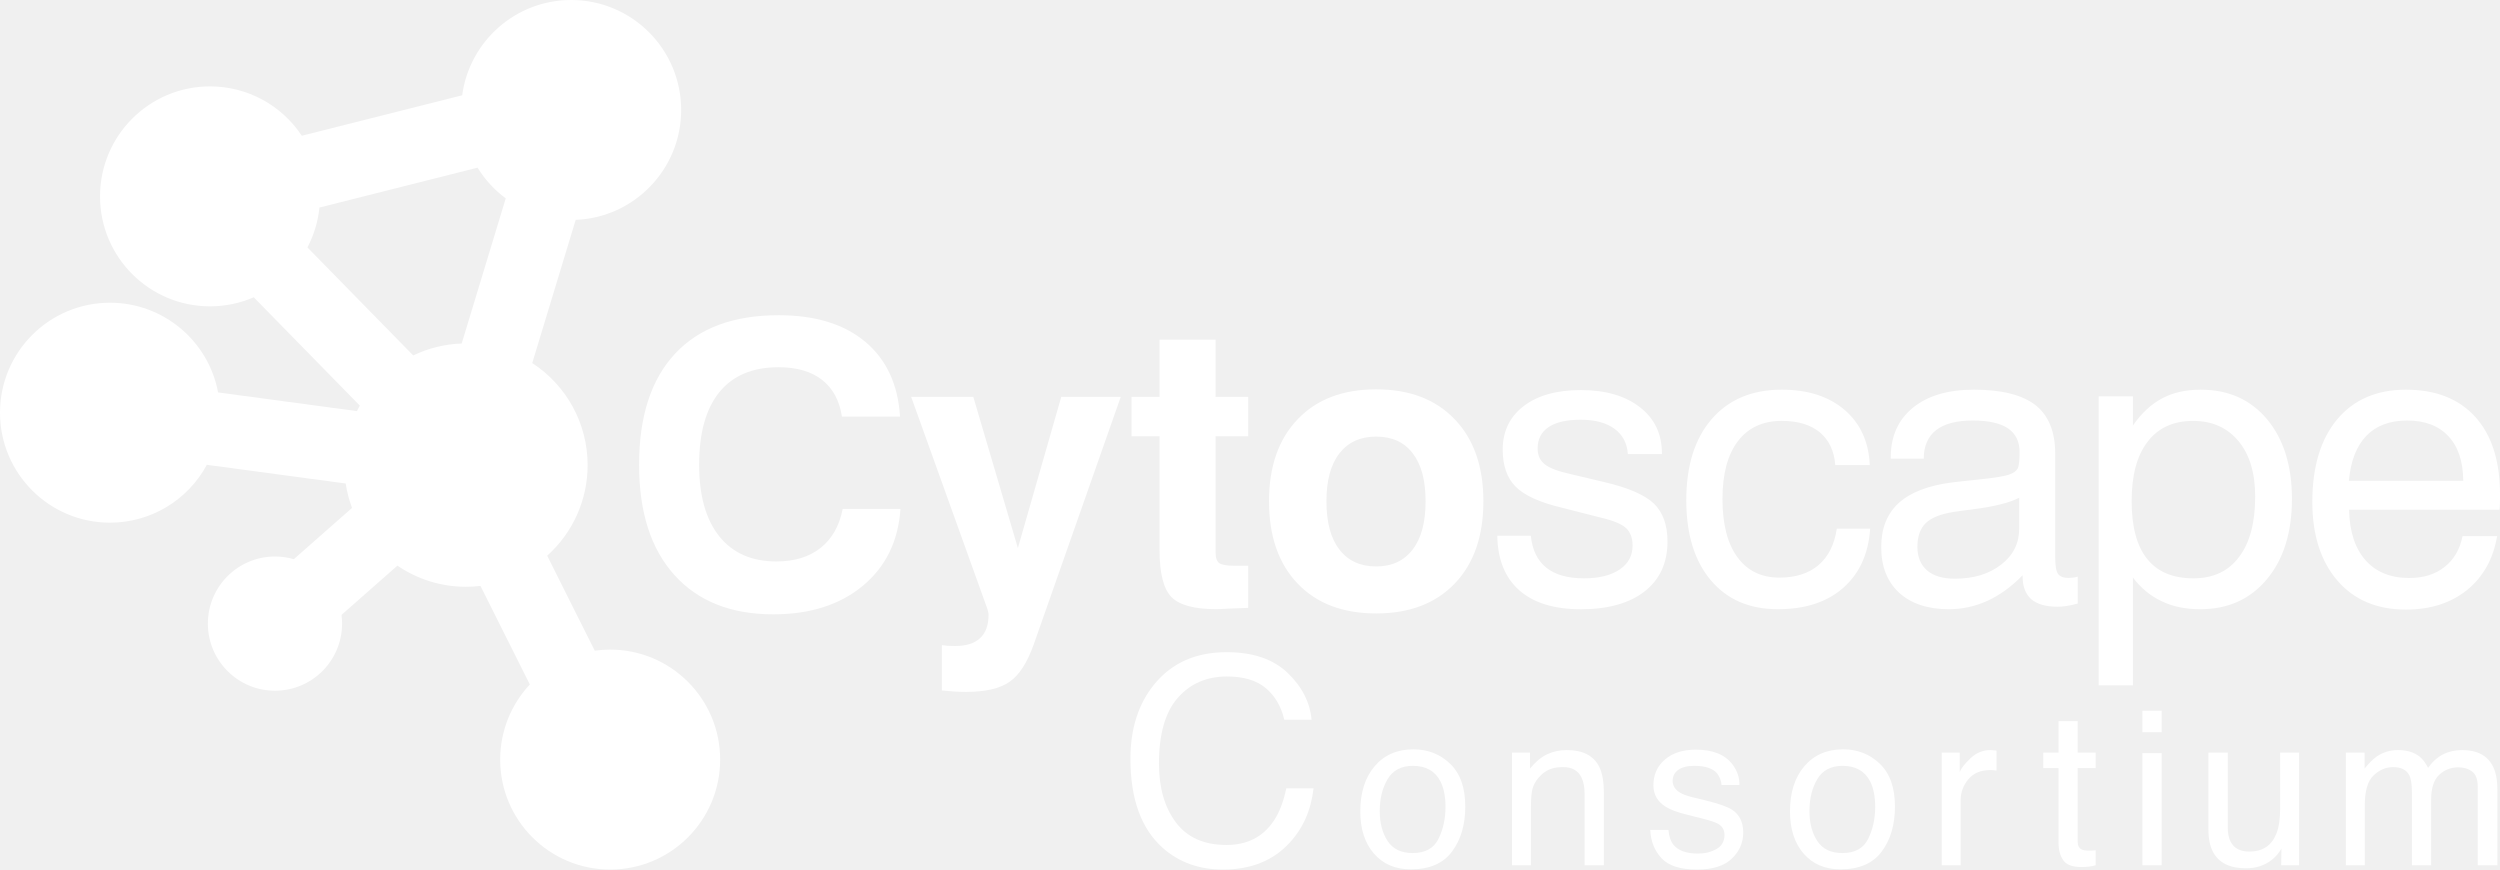
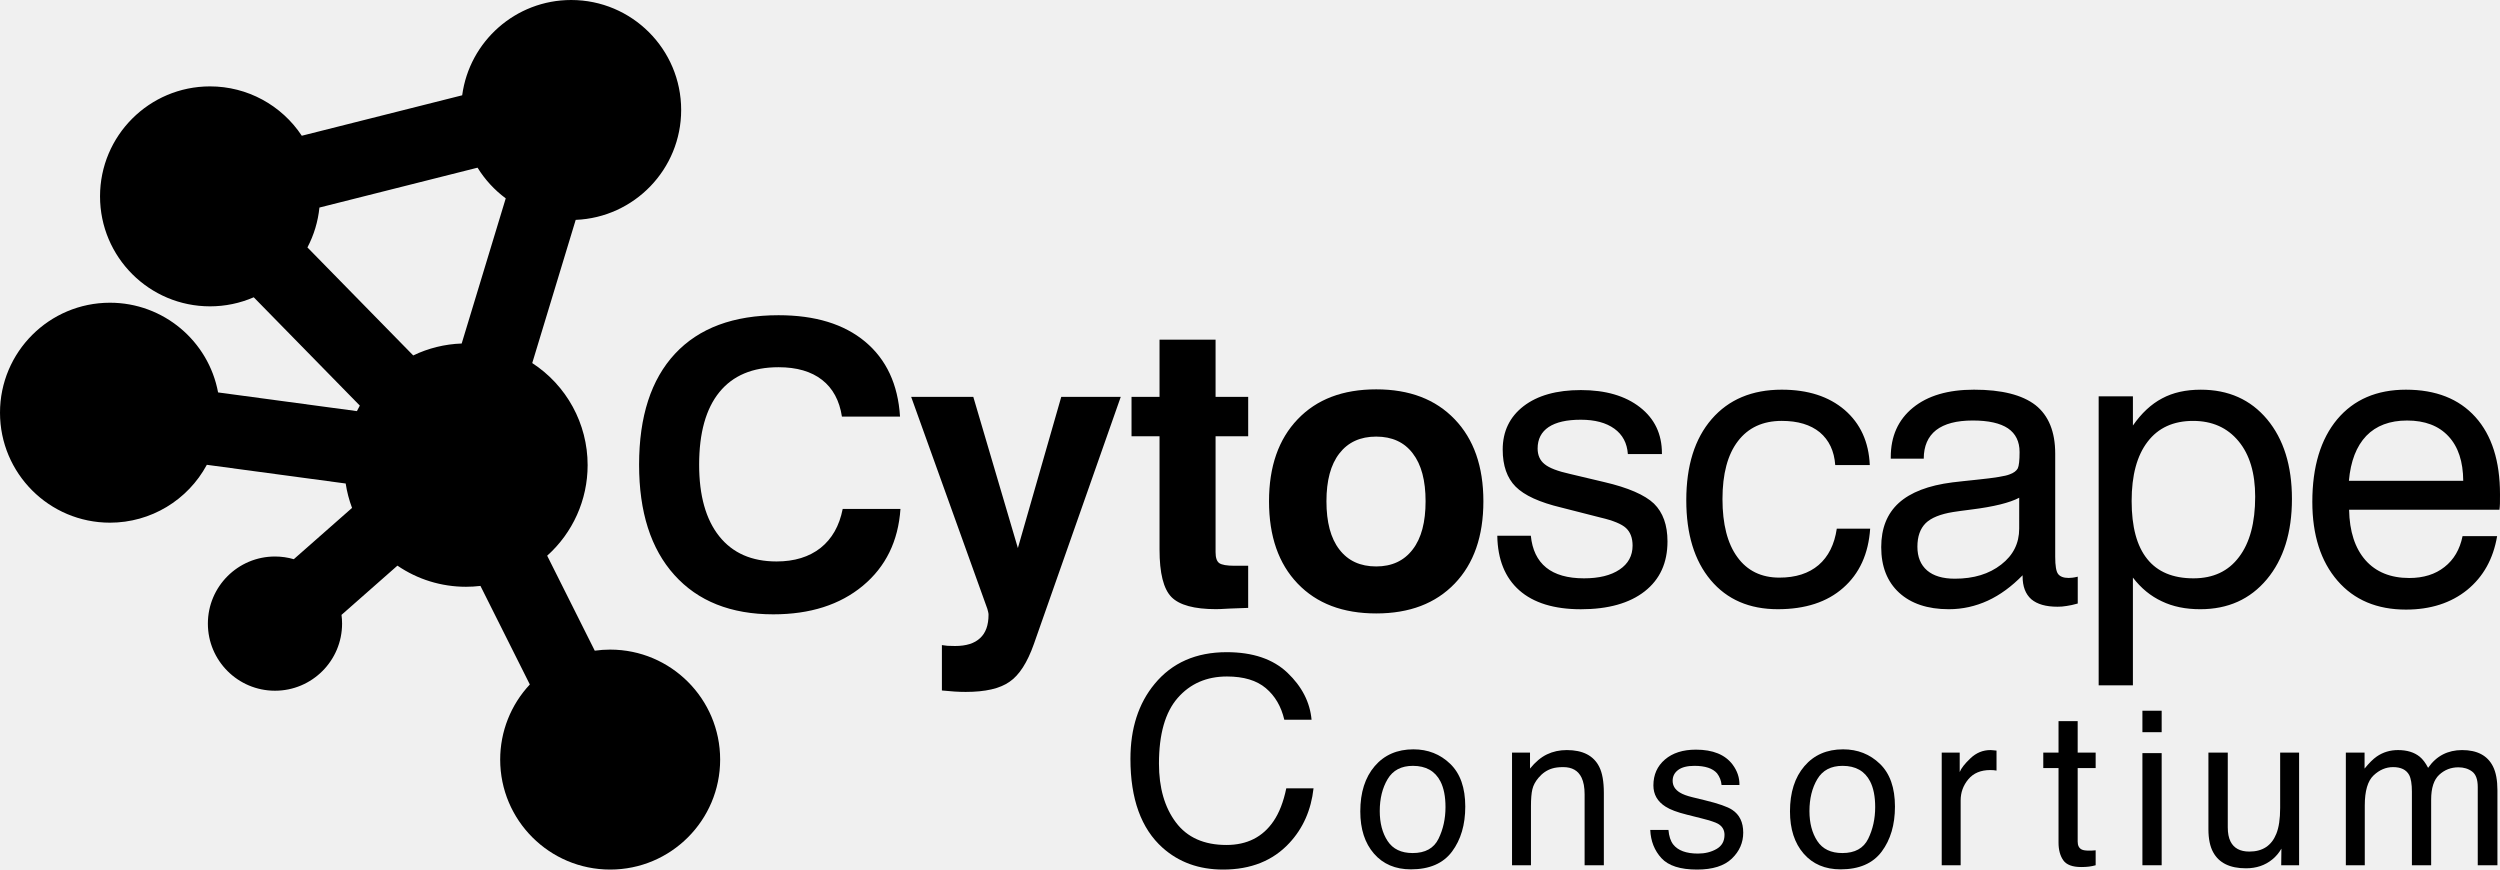
<svg xmlns="http://www.w3.org/2000/svg" version="1.1" x="0" y="0" width="460" height="160" viewBox="0, 0, 460, 160">
  <g id="Layer_1">
-     <path d="M165.685,93.649 C165.28,99.572 162.975,104.282 158.761,107.786 C154.543,111.288 149.054,113.037 142.288,113.037 C134.48,113.037 128.41,110.61 124.09,105.8 C119.745,100.976 117.592,94.211 117.592,85.504 C117.592,76.616 119.804,69.817 124.205,65.086 C128.618,60.354 134.965,58 143.25,58 C149.98,58 155.286,59.618 159.188,62.869 C163.08,66.121 165.237,70.713 165.605,76.654 L154.914,76.654 C154.462,73.689 153.233,71.438 151.266,69.9 C149.285,68.35 146.61,67.569 143.248,67.569 C138.477,67.569 134.852,69.097 132.368,72.152 C129.892,75.195 128.642,79.652 128.642,85.506 C128.642,91.18 129.869,95.568 132.336,98.67 C134.815,101.775 138.324,103.308 142.888,103.308 C146.18,103.308 148.879,102.472 150.974,100.829 C153.082,99.151 154.439,96.77 155.055,93.649 L165.685,93.649 L165.685,93.649 z M173.309,127.048 L173.309,118.698 C173.633,118.745 173.994,118.802 174.337,118.828 C174.699,118.848 175.161,118.864 175.73,118.864 C177.79,118.864 179.318,118.381 180.35,117.401 C181.383,116.448 181.891,115.012 181.891,113.106 C181.891,112.968 181.869,112.785 181.817,112.579 C181.763,112.348 181.717,112.188 181.671,112.025 L167.656,73.027 L179.088,73.027 L187.29,100.842 L195.271,73.027 L206.217,73.027 L190.232,118.505 C189.037,121.892 187.545,124.237 185.747,125.453 C183.964,126.707 181.276,127.313 177.697,127.313 C177.048,127.313 176.364,127.293 175.624,127.245 C174.896,127.195 174.107,127.127 173.309,127.048 L173.309,127.048 z M229.665,111.851 C228.714,111.874 227.579,111.92 226.246,111.977 C224.925,112.061 224.092,112.084 223.733,112.084 C219.737,112.084 217.014,111.334 215.555,109.867 C214.083,108.371 213.354,105.466 213.354,101.115 L213.354,80.269 L208.201,80.269 L208.201,73.022 L213.354,73.022 L213.354,62.501 L223.666,62.501 L223.666,73.022 L229.667,73.022 L229.667,80.269 L223.666,80.269 L223.666,101.605 C223.666,102.642 223.898,103.295 224.349,103.619 C224.801,103.928 225.727,104.1 227.126,104.1 L229.664,104.1 L229.664,111.851 L229.665,111.851 L229.665,111.851 z M244.066,92.235 C244.066,96.071 244.84,99.033 246.44,101.103 C248.039,103.194 250.298,104.225 253.217,104.225 C256.097,104.225 258.338,103.192 259.934,101.103 C261.534,99.036 262.307,96.071 262.307,92.235 C262.307,88.444 261.547,85.503 259.957,83.436 C258.396,81.37 256.147,80.335 253.217,80.335 C250.298,80.335 248.039,81.369 246.44,83.436 C244.837,85.503 244.066,88.444 244.066,92.235 L244.066,92.235 z M233.499,92.235 C233.499,85.838 235.259,80.806 238.771,77.143 C242.282,73.467 247.076,71.641 253.227,71.641 C259.345,71.641 264.137,73.467 267.66,77.143 C271.182,80.806 272.943,85.838 272.943,92.235 C272.943,98.679 271.181,103.72 267.66,107.383 C264.138,111.044 259.345,112.873 253.227,112.873 C247.074,112.873 242.282,111.044 238.771,107.383 C235.259,103.72 233.499,98.68 233.499,92.235 z" fill="#FFFFFF" />
-     <path d="M275.502,98.58 L281.674,98.58 C281.929,101.138 282.854,103.106 284.502,104.437 C286.12,105.743 288.437,106.413 291.448,106.413 C294.207,106.413 296.396,105.883 298.01,104.792 C299.594,103.726 300.395,102.256 300.395,100.394 C300.395,98.981 299.988,97.912 299.19,97.165 C298.404,96.432 296.837,95.776 294.521,95.237 L287.328,93.4 C283.272,92.437 280.472,91.149 278.872,89.538 C277.298,87.957 276.497,85.683 276.497,82.716 C276.497,79.376 277.785,76.711 280.331,74.737 C282.902,72.76 286.413,71.773 290.882,71.773 C295.435,71.773 299.05,72.831 301.749,74.933 C304.446,77.032 305.794,79.859 305.794,83.41 L305.794,83.545 L299.526,83.545 C299.388,81.536 298.555,79.974 297.047,78.882 C295.518,77.782 293.479,77.23 290.871,77.23 C288.264,77.23 286.309,77.677 284.953,78.575 C283.605,79.481 282.923,80.791 282.923,82.527 C282.923,83.756 283.352,84.72 284.198,85.395 C285.043,86.107 286.617,86.704 288.946,87.222 L295.154,88.695 C299.589,89.728 302.647,91.062 304.331,92.666 C305.986,94.298 306.818,96.607 306.818,99.617 C306.818,103.569 305.419,106.611 302.627,108.805 C299.824,110.998 295.907,112.103 290.882,112.103 C285.959,112.103 282.168,110.931 279.554,108.621 C276.924,106.296 275.569,102.942 275.502,98.58 L275.502,98.58 z M337.684,85.577 C337.499,82.97 336.536,80.97 334.846,79.546 C333.13,78.145 330.814,77.444 327.837,77.444 C324.35,77.444 321.66,78.698 319.773,81.178 C317.886,83.643 316.936,87.195 316.936,91.824 C316.936,96.439 317.851,100.012 319.671,102.501 C321.488,105.02 324.086,106.282 327.407,106.282 C330.422,106.282 332.818,105.501 334.613,103.976 C336.42,102.423 337.544,100.184 337.97,97.269 L344.111,97.269 C343.801,101.918 342.131,105.547 339.144,108.168 C336.179,110.787 332.17,112.095 327.118,112.095 C321.885,112.095 317.772,110.314 314.77,106.744 C311.77,103.17 310.276,98.267 310.276,92.052 C310.276,85.69 311.828,80.718 314.955,77.11 C318.08,73.506 322.38,71.7 327.836,71.7 C332.668,71.7 336.501,72.94 339.421,75.434 C342.304,77.925 343.858,81.301 344.041,85.575 L337.682,85.575 L337.684,85.577 L337.684,85.577 z M372.16,105.849 C370.143,107.914 367.999,109.489 365.753,110.522 C363.493,111.555 361.119,112.096 358.583,112.096 C354.683,112.096 351.622,111.061 349.431,109.051 C347.231,107.017 346.144,104.228 346.144,100.668 C346.144,97.226 347.208,94.524 349.374,92.547 C351.541,90.584 354.819,89.322 359.23,88.759 C360.342,88.617 361.872,88.469 363.772,88.263 C367.038,87.93 369.054,87.596 369.772,87.285 C370.526,87.022 371.013,86.643 371.27,86.183 C371.487,85.725 371.602,84.729 371.602,83.173 C371.602,81.245 370.894,79.797 369.474,78.82 C368.035,77.856 365.882,77.374 362.985,77.374 C360.02,77.374 357.774,77.959 356.241,79.143 C354.738,80.328 353.97,82.085 353.97,84.391 L347.901,84.391 L347.901,84.102 C347.901,80.281 349.256,77.247 351.979,75.019 C354.7,72.802 358.429,71.7 363.216,71.7 C368.324,71.7 372.087,72.654 374.535,74.546 C376.94,76.455 378.159,79.43 378.159,83.472 L378.159,102.468 C378.159,104.1 378.332,105.143 378.69,105.613 C379.051,106.085 379.685,106.342 380.625,106.342 C380.823,106.342 381.043,106.329 381.322,106.295 C381.614,106.261 381.922,106.205 382.305,106.109 L382.305,111.048 C381.54,111.268 380.835,111.417 380.269,111.496 C379.664,111.604 379.108,111.637 378.586,111.637 C376.434,111.637 374.848,111.178 373.756,110.257 C372.691,109.305 372.159,107.914 372.159,106.055 L372.16,105.849 L372.16,105.849 L372.16,105.849 z M371.534,91.584 C369.807,92.501 366.877,93.238 362.708,93.755 C361.21,93.938 360.123,94.101 359.37,94.213 C357.041,94.59 355.348,95.268 354.331,96.256 C353.313,97.27 352.802,98.705 352.802,100.596 C352.802,102.481 353.394,103.928 354.588,104.965 C355.764,105.974 357.481,106.48 359.694,106.48 C363.169,106.48 365.995,105.617 368.218,103.882 C370.431,102.173 371.531,99.968 371.531,97.269 L371.534,91.584 L371.534,91.584 z M392.222,92.18 C392.222,96.924 393.17,100.474 395.087,102.851 C396.973,105.217 399.811,106.413 403.602,106.413 C407.238,106.413 410.029,105.102 411.985,102.481 C413.968,99.873 414.952,96.166 414.952,91.389 C414.952,87.059 413.942,83.648 411.894,81.181 C409.842,78.7 407.061,77.446 403.529,77.446 C399.901,77.446 397.111,78.723 395.165,81.272 C393.193,83.832 392.222,87.472 392.222,92.18 L392.222,92.18 z M386.154,126.097 L386.154,72.931 L392.456,72.931 L392.456,78.296 C394.027,76.033 395.826,74.355 397.832,73.3 C399.822,72.232 402.173,71.703 404.943,71.703 C410.04,71.703 414.105,73.516 417.154,77.159 C420.18,80.799 421.717,85.678 421.717,91.8 C421.717,97.991 420.163,102.918 417.107,106.583 C414.024,110.271 409.949,112.096 404.846,112.096 C402.147,112.096 399.797,111.616 397.772,110.637 C395.72,109.682 393.947,108.226 392.455,106.275 L392.455,126.097 L386.154,126.097 L386.154,126.097 z M432.198,88.471 L453.236,88.471 C453.212,84.923 452.31,82.189 450.514,80.272 C448.728,78.341 446.182,77.376 442.902,77.376 C439.729,77.376 437.212,78.318 435.394,80.2 C433.579,82.108 432.516,84.854 432.198,88.471 L432.198,88.471 z M453.11,98.65 L459.47,98.65 C458.762,102.827 456.93,106.123 453.958,108.548 C450.977,110.951 447.226,112.165 442.693,112.165 C437.378,112.165 433.159,110.396 430.101,106.848 C427.023,103.299 425.468,98.449 425.468,92.343 C425.468,85.851 427.01,80.798 430.042,77.158 C433.102,73.516 437.327,71.702 442.693,71.702 C448.197,71.702 452.446,73.378 455.473,76.733 C458.493,80.086 460,84.829 460,90.962 C460,91.72 460,92.317 459.989,92.672 C459.977,93.051 459.945,93.429 459.899,93.789 L432.234,93.789 C432.304,97.785 433.326,100.889 435.249,103.079 C437.169,105.248 439.857,106.353 443.301,106.353 C445.93,106.353 448.097,105.672 449.786,104.329 C451.498,102.998 452.613,101.104 453.11,98.65 z" fill="#FFFFFF" />
-     <path d="M58.775,38.19 C58.514,40.759 57.767,43.243 56.567,45.526 L76.032,65.401 C78.816,64.06 81.846,63.314 84.95,63.206 L93.056,36.498 C90.985,34.963 89.223,33.045 87.869,30.852 L58.775,38.19 z M55.53,24.977 L85.042,17.534 C86.367,7.612 94.871,0 105.098,0 C116.273,0 125.335,9.064 125.335,20.236 C125.335,31.132 116.717,40.02 105.928,40.456 L97.932,66.804 C104.237,70.901 108.124,77.933 108.124,85.58 C108.124,91.999 105.39,98.028 100.68,102.249 L109.435,119.726 C110.374,119.593 111.322,119.527 112.272,119.527 C123.445,119.527 132.508,128.59 132.508,139.764 C132.508,150.936 123.445,160 112.272,160 C101.097,160 92.034,150.936 92.034,139.764 C92.034,134.589 93.999,129.674 97.489,125.944 L88.404,107.809 C87.519,107.915 86.627,107.968 85.736,107.968 C81.203,107.968 76.828,106.61 73.126,104.078 L62.838,113.138 C62.908,113.67 62.943,114.207 62.943,114.746 C62.943,121.563 57.413,127.093 50.597,127.093 C43.779,127.093 38.249,121.563 38.249,114.746 C38.249,107.928 43.779,102.397 50.597,102.397 C51.773,102.397 52.938,102.564 54.059,102.891 L64.776,93.455 C64.231,92.004 63.839,90.499 63.606,88.966 L38.058,85.525 C34.564,92.021 27.748,96.173 20.236,96.173 C9.062,96.173 0,87.109 0,75.937 C0,64.764 9.062,55.701 20.236,55.701 C30.067,55.701 38.368,62.752 40.127,72.205 L65.67,75.647 C65.839,75.304 66.019,74.966 66.207,74.632 L46.689,54.7 C44.156,55.8 41.425,56.367 38.643,56.367 C27.469,56.367 18.406,47.304 18.406,36.13 C18.406,24.958 27.469,15.895 38.643,15.895 C45.5,15.894 51.815,19.353 55.53,24.977 z" fill="#FFFFFF" />
-     <path d="M225.712,120 Q232.926,120 236.908,123.801 Q240.889,127.602 241.329,132.437 L236.313,132.437 Q235.46,128.765 232.913,126.619 Q230.366,124.473 225.763,124.473 Q220.153,124.473 216.701,128.416 Q213.249,132.359 213.249,140.504 Q213.249,147.175 216.365,151.325 Q219.48,155.475 225.66,155.475 Q231.348,155.475 234.322,151.105 Q235.899,148.804 236.675,145.055 L241.691,145.055 Q241.019,151.054 237.244,155.113 Q232.719,160 225.039,160 Q218.42,160 213.921,155.992 Q208,150.692 208,139.625 Q208,131.222 212.447,125.844 Q217.257,120 225.712,120 z" fill="#FFFFFF" />
-     <path d="M259.933,156.961 Q263.397,156.961 264.684,154.339 Q265.971,151.716 265.971,148.503 Q265.971,145.6 265.042,143.781 Q263.571,140.916 259.971,140.916 Q256.778,140.916 255.326,143.355 Q253.874,145.794 253.874,149.239 Q253.874,152.548 255.326,154.755 Q256.778,156.961 259.933,156.961 z M260.068,137.877 Q264.074,137.877 266.842,140.548 Q269.61,143.219 269.61,148.406 Q269.61,153.419 267.171,156.69 Q264.733,159.961 259.603,159.961 Q255.326,159.961 252.81,157.068 Q250.294,154.174 250.294,149.297 Q250.294,144.071 252.945,140.974 Q255.597,137.877 260.068,137.877 z" fill="#FFFFFF" />
-     <path d="M278.213,138.477 L281.522,138.477 L281.522,141.419 Q282.993,139.6 284.639,138.806 Q286.284,138.013 288.297,138.013 Q292.71,138.013 294.258,141.09 Q295.109,142.774 295.109,145.91 L295.109,159.206 L291.568,159.206 L291.568,146.142 Q291.568,144.245 291.006,143.084 Q290.077,141.148 287.639,141.148 Q286.4,141.148 285.606,141.4 Q284.174,141.826 283.09,143.103 Q282.219,144.129 281.958,145.223 Q281.697,146.316 281.697,148.348 L281.697,159.206 L278.213,159.206 z" fill="#FFFFFF" />
-     <path d="M306.993,152.703 Q307.148,154.445 307.864,155.374 Q309.18,157.058 312.432,157.058 Q314.367,157.058 315.838,156.216 Q317.309,155.374 317.309,153.613 Q317.309,152.277 316.128,151.581 Q315.374,151.155 313.148,150.594 L310.38,149.897 Q307.728,149.239 306.47,148.426 Q304.225,147.013 304.225,144.516 Q304.225,141.574 306.345,139.755 Q308.464,137.935 312.045,137.935 Q316.728,137.935 318.799,140.684 Q320.096,142.426 320.057,144.439 L316.767,144.439 Q316.67,143.258 315.935,142.29 Q314.735,140.916 311.774,140.916 Q309.799,140.916 308.783,141.671 Q307.767,142.426 307.767,143.665 Q307.767,145.019 309.103,145.832 Q309.877,146.316 311.387,146.684 L313.69,147.245 Q317.445,148.155 318.722,149.006 Q320.754,150.342 320.754,153.206 Q320.754,155.974 318.654,157.987 Q316.554,160 312.257,160 Q307.632,160 305.706,157.9 Q303.78,155.8 303.645,152.703 z" fill="#FFFFFF" />
-     <path d="M338.996,156.961 Q342.46,156.961 343.747,154.339 Q345.034,151.716 345.034,148.503 Q345.034,145.6 344.105,143.781 Q342.634,140.916 339.034,140.916 Q335.841,140.916 334.389,143.355 Q332.938,145.794 332.938,149.239 Q332.938,152.548 334.389,154.755 Q335.841,156.961 338.996,156.961 z M339.131,137.877 Q343.138,137.877 345.905,140.548 Q348.673,143.219 348.673,148.406 Q348.673,153.419 346.234,156.69 Q343.796,159.961 338.667,159.961 Q334.389,159.961 331.873,157.068 Q329.357,154.174 329.357,149.297 Q329.357,144.071 332.009,140.974 Q334.66,137.877 339.131,137.877 z" fill="#FFFFFF" />
-     <path d="M357.276,138.477 L360.586,138.477 L360.586,142.058 Q360.992,141.013 362.579,139.513 Q364.166,138.013 366.237,138.013 Q366.334,138.013 366.566,138.032 Q366.799,138.052 367.36,138.11 L367.36,141.787 Q367.05,141.729 366.789,141.71 Q366.528,141.69 366.218,141.69 Q363.586,141.69 362.173,143.384 Q360.76,145.077 360.76,147.284 L360.76,159.206 L357.276,159.206 z" fill="#FFFFFF" />
-     <path d="M378.769,132.69 L382.292,132.69 L382.292,138.477 L385.601,138.477 L385.601,141.323 L382.292,141.323 L382.292,154.852 Q382.292,155.935 383.027,156.303 Q383.434,156.516 384.382,156.516 Q384.634,156.516 384.924,156.506 Q385.214,156.497 385.601,156.458 L385.601,159.206 Q385.001,159.381 384.353,159.458 Q383.705,159.535 382.95,159.535 Q380.511,159.535 379.64,158.287 Q378.769,157.039 378.769,155.045 L378.769,141.323 L375.963,141.323 L375.963,138.477 L378.769,138.477 z" fill="#FFFFFF" />
-     <path d="M394.204,138.574 L397.746,138.574 L397.746,159.206 L394.204,159.206 z M394.204,130.774 L397.746,130.774 L397.746,134.723 L394.204,134.723 z" fill="#FFFFFF" />
-     <path d="M409.91,138.477 L409.91,152.239 Q409.91,153.826 410.413,154.832 Q411.342,156.69 413.878,156.69 Q417.517,156.69 418.833,153.439 Q419.549,151.697 419.549,148.658 L419.549,138.477 L423.033,138.477 L423.033,159.206 L419.742,159.206 L419.781,156.148 Q419.104,157.329 418.097,158.142 Q416.104,159.768 413.258,159.768 Q408.826,159.768 407.22,156.806 Q406.349,155.219 406.349,152.568 L406.349,138.477 z" fill="#FFFFFF" />
-     <path d="M431.635,138.477 L435.081,138.477 L435.081,141.419 Q436.319,139.89 437.326,139.194 Q439.048,138.013 441.235,138.013 Q443.713,138.013 445.223,139.232 Q446.074,139.929 446.771,141.284 Q447.932,139.619 449.5,138.816 Q451.068,138.013 453.023,138.013 Q457.203,138.013 458.713,141.032 Q459.526,142.658 459.526,145.406 L459.526,159.206 L455.906,159.206 L455.906,144.806 Q455.906,142.735 454.871,141.961 Q453.835,141.187 452.345,141.187 Q450.294,141.187 448.813,142.561 Q447.332,143.935 447.332,147.148 L447.332,159.206 L443.79,159.206 L443.79,145.677 Q443.79,143.568 443.287,142.6 Q442.494,141.148 440.326,141.148 Q438.352,141.148 436.735,142.677 Q435.119,144.206 435.119,148.213 L435.119,159.206 L431.635,159.206 z" fill="#FFFFFF" />
+     <path d="M165.685,93.649 C165.28,99.572 162.975,104.282 158.761,107.786 C154.543,111.288 149.054,113.037 142.288,113.037 C134.48,113.037 128.41,110.61 124.09,105.8 C119.745,100.976 117.592,94.211 117.592,85.504 C117.592,76.616 119.804,69.817 124.205,65.086 C128.618,60.354 134.965,58 143.25,58 C149.98,58 155.286,59.618 159.188,62.869 C163.08,66.121 165.237,70.713 165.605,76.654 L154.914,76.654 C154.462,73.689 153.233,71.438 151.266,69.9 C149.285,68.35 146.61,67.569 143.248,67.569 C138.477,67.569 134.852,69.097 132.368,72.152 C129.892,75.195 128.642,79.652 128.642,85.506 C128.642,91.18 129.869,95.568 132.336,98.67 C134.815,101.775 138.324,103.308 142.888,103.308 C146.18,103.308 148.879,102.472 150.974,100.829 C153.082,99.151 154.439,96.77 155.055,93.649 L165.685,93.649 L165.685,93.649 z M173.309,127.048 L173.309,118.698 C173.633,118.745 173.994,118.802 174.337,118.828 C174.699,118.848 175.161,118.864 175.73,118.864 C177.79,118.864 179.318,118.381 180.35,117.401 C181.383,116.448 181.891,115.012 181.891,113.106 C181.891,112.968 181.869,112.785 181.817,112.579 C181.763,112.348 181.717,112.188 181.671,112.025 L167.656,73.027 L179.088,73.027 L187.29,100.842 L195.271,73.027 L206.217,73.027 L190.232,118.505 C189.037,121.892 187.545,124.237 185.747,125.453 C183.964,126.707 181.276,127.313 177.697,127.313 C177.048,127.313 176.364,127.293 175.624,127.245 C174.896,127.195 174.107,127.127 173.309,127.048 L173.309,127.048 z M229.665,111.851 C228.714,111.874 227.579,111.92 226.246,111.977 C224.925,112.061 224.092,112.084 223.733,112.084 C219.737,112.084 217.014,111.334 215.555,109.867 C214.083,108.371 213.354,105.466 213.354,101.115 L213.354,80.269 L208.201,80.269 L208.201,73.022 L213.354,73.022 L213.354,62.501 L223.666,62.501 L223.666,73.022 L229.667,73.022 L229.667,80.269 L223.666,80.269 L223.666,101.605 C223.666,102.642 223.898,103.295 224.349,103.619 C224.801,103.928 225.727,104.1 227.126,104.1 L229.664,104.1 L229.664,111.851 L229.665,111.851 L229.665,111.851 z M244.066,92.235 C244.066,96.071 244.84,99.033 246.44,101.103 C248.039,103.194 250.298,104.225 253.217,104.225 C256.097,104.225 258.338,103.192 259.934,101.103 C261.534,99.036 262.307,96.071 262.307,92.235 C262.307,88.444 261.547,85.503 259.957,83.436 C258.396,81.37 256.147,80.335 253.217,80.335 C250.298,80.335 248.039,81.369 246.44,83.436 C244.837,85.503 244.066,88.444 244.066,92.235 L244.066,92.235 z M233.499,92.235 C233.499,85.838 235.259,80.806 238.771,77.143 C242.282,73.467 247.076,71.641 253.227,71.641 C259.345,71.641 264.137,73.467 267.66,77.143 C271.182,80.806 272.943,85.838 272.943,92.235 C272.943,98.679 271.181,103.72 267.66,107.383 C264.138,111.044 259.345,112.873 253.227,112.873 C247.074,112.873 242.282,111.044 238.771,107.383 C235.259,103.72 233.499,98.68 233.499,92.235 z" fill="#000000" />
+     <path d="M275.502,98.58 L281.674,98.58 C281.929,101.138 282.854,103.106 284.502,104.437 C286.12,105.743 288.437,106.413 291.448,106.413 C294.207,106.413 296.396,105.883 298.01,104.792 C299.594,103.726 300.395,102.256 300.395,100.394 C300.395,98.981 299.988,97.912 299.19,97.165 C298.404,96.432 296.837,95.776 294.521,95.237 L287.328,93.4 C283.272,92.437 280.472,91.149 278.872,89.538 C277.298,87.957 276.497,85.683 276.497,82.716 C276.497,79.376 277.785,76.711 280.331,74.737 C282.902,72.76 286.413,71.773 290.882,71.773 C295.435,71.773 299.05,72.831 301.749,74.933 C304.446,77.032 305.794,79.859 305.794,83.41 L305.794,83.545 L299.526,83.545 C299.388,81.536 298.555,79.974 297.047,78.882 C295.518,77.782 293.479,77.23 290.871,77.23 C288.264,77.23 286.309,77.677 284.953,78.575 C283.605,79.481 282.923,80.791 282.923,82.527 C282.923,83.756 283.352,84.72 284.198,85.395 C285.043,86.107 286.617,86.704 288.946,87.222 L295.154,88.695 C299.589,89.728 302.647,91.062 304.331,92.666 C305.986,94.298 306.818,96.607 306.818,99.617 C306.818,103.569 305.419,106.611 302.627,108.805 C299.824,110.998 295.907,112.103 290.882,112.103 C285.959,112.103 282.168,110.931 279.554,108.621 C276.924,106.296 275.569,102.942 275.502,98.58 L275.502,98.58 z M337.684,85.577 C337.499,82.97 336.536,80.97 334.846,79.546 C333.13,78.145 330.814,77.444 327.837,77.444 C324.35,77.444 321.66,78.698 319.773,81.178 C317.886,83.643 316.936,87.195 316.936,91.824 C316.936,96.439 317.851,100.012 319.671,102.501 C321.488,105.02 324.086,106.282 327.407,106.282 C330.422,106.282 332.818,105.501 334.613,103.976 C336.42,102.423 337.544,100.184 337.97,97.269 L344.111,97.269 C343.801,101.918 342.131,105.547 339.144,108.168 C336.179,110.787 332.17,112.095 327.118,112.095 C321.885,112.095 317.772,110.314 314.77,106.744 C311.77,103.17 310.276,98.267 310.276,92.052 C310.276,85.69 311.828,80.718 314.955,77.11 C318.08,73.506 322.38,71.7 327.836,71.7 C332.668,71.7 336.501,72.94 339.421,75.434 C342.304,77.925 343.858,81.301 344.041,85.575 L337.682,85.575 L337.684,85.577 L337.684,85.577 z M372.16,105.849 C370.143,107.914 367.999,109.489 365.753,110.522 C363.493,111.555 361.119,112.096 358.583,112.096 C354.683,112.096 351.622,111.061 349.431,109.051 C347.231,107.017 346.144,104.228 346.144,100.668 C346.144,97.226 347.208,94.524 349.374,92.547 C351.541,90.584 354.819,89.322 359.23,88.759 C360.342,88.617 361.872,88.469 363.772,88.263 C367.038,87.93 369.054,87.596 369.772,87.285 C370.526,87.022 371.013,86.643 371.27,86.183 C371.487,85.725 371.602,84.729 371.602,83.173 C371.602,81.245 370.894,79.797 369.474,78.82 C368.035,77.856 365.882,77.374 362.985,77.374 C360.02,77.374 357.774,77.959 356.241,79.143 C354.738,80.328 353.97,82.085 353.97,84.391 L347.901,84.391 L347.901,84.102 C347.901,80.281 349.256,77.247 351.979,75.019 C354.7,72.802 358.429,71.7 363.216,71.7 C368.324,71.7 372.087,72.654 374.535,74.546 C376.94,76.455 378.159,79.43 378.159,83.472 L378.159,102.468 C378.159,104.1 378.332,105.143 378.69,105.613 C379.051,106.085 379.685,106.342 380.625,106.342 C380.823,106.342 381.043,106.329 381.322,106.295 C381.614,106.261 381.922,106.205 382.305,106.109 L382.305,111.048 C381.54,111.268 380.835,111.417 380.269,111.496 C379.664,111.604 379.108,111.637 378.586,111.637 C376.434,111.637 374.848,111.178 373.756,110.257 C372.691,109.305 372.159,107.914 372.159,106.055 L372.16,105.849 L372.16,105.849 L372.16,105.849 z M371.534,91.584 C369.807,92.501 366.877,93.238 362.708,93.755 C361.21,93.938 360.123,94.101 359.37,94.213 C357.041,94.59 355.348,95.268 354.331,96.256 C353.313,97.27 352.802,98.705 352.802,100.596 C352.802,102.481 353.394,103.928 354.588,104.965 C355.764,105.974 357.481,106.48 359.694,106.48 C363.169,106.48 365.995,105.617 368.218,103.882 C370.431,102.173 371.531,99.968 371.531,97.269 L371.534,91.584 L371.534,91.584 z M392.222,92.18 C392.222,96.924 393.17,100.474 395.087,102.851 C396.973,105.217 399.811,106.413 403.602,106.413 C407.238,106.413 410.029,105.102 411.985,102.481 C413.968,99.873 414.952,96.166 414.952,91.389 C414.952,87.059 413.942,83.648 411.894,81.181 C409.842,78.7 407.061,77.446 403.529,77.446 C399.901,77.446 397.111,78.723 395.165,81.272 C393.193,83.832 392.222,87.472 392.222,92.18 L392.222,92.18 z M386.154,126.097 L386.154,72.931 L392.456,72.931 L392.456,78.296 C394.027,76.033 395.826,74.355 397.832,73.3 C399.822,72.232 402.173,71.703 404.943,71.703 C410.04,71.703 414.105,73.516 417.154,77.159 C420.18,80.799 421.717,85.678 421.717,91.8 C421.717,97.991 420.163,102.918 417.107,106.583 C414.024,110.271 409.949,112.096 404.846,112.096 C402.147,112.096 399.797,111.616 397.772,110.637 C395.72,109.682 393.947,108.226 392.455,106.275 L392.455,126.097 L386.154,126.097 L386.154,126.097 z M432.198,88.471 L453.236,88.471 C453.212,84.923 452.31,82.189 450.514,80.272 C448.728,78.341 446.182,77.376 442.902,77.376 C439.729,77.376 437.212,78.318 435.394,80.2 C433.579,82.108 432.516,84.854 432.198,88.471 L432.198,88.471 z M453.11,98.65 L459.47,98.65 C458.762,102.827 456.93,106.123 453.958,108.548 C450.977,110.951 447.226,112.165 442.693,112.165 C437.378,112.165 433.159,110.396 430.101,106.848 C427.023,103.299 425.468,98.449 425.468,92.343 C425.468,85.851 427.01,80.798 430.042,77.158 C433.102,73.516 437.327,71.702 442.693,71.702 C448.197,71.702 452.446,73.378 455.473,76.733 C458.493,80.086 460,84.829 460,90.962 C460,91.72 460,92.317 459.989,92.672 C459.977,93.051 459.945,93.429 459.899,93.789 L432.234,93.789 C432.304,97.785 433.326,100.889 435.249,103.079 C437.169,105.248 439.857,106.353 443.301,106.353 C445.93,106.353 448.097,105.672 449.786,104.329 C451.498,102.998 452.613,101.104 453.11,98.65 z" fill="#000000" />
+     <path d="M58.775,38.19 C58.514,40.759 57.767,43.243 56.567,45.526 L76.032,65.401 C78.816,64.06 81.846,63.314 84.95,63.206 L93.056,36.498 C90.985,34.963 89.223,33.045 87.869,30.852 L58.775,38.19 z M55.53,24.977 L85.042,17.534 C86.367,7.612 94.871,0 105.098,0 C116.273,0 125.335,9.064 125.335,20.236 C125.335,31.132 116.717,40.02 105.928,40.456 L97.932,66.804 C104.237,70.901 108.124,77.933 108.124,85.58 C108.124,91.999 105.39,98.028 100.68,102.249 L109.435,119.726 C110.374,119.593 111.322,119.527 112.272,119.527 C123.445,119.527 132.508,128.59 132.508,139.764 C132.508,150.936 123.445,160 112.272,160 C101.097,160 92.034,150.936 92.034,139.764 C92.034,134.589 93.999,129.674 97.489,125.944 L88.404,107.809 C87.519,107.915 86.627,107.968 85.736,107.968 C81.203,107.968 76.828,106.61 73.126,104.078 L62.838,113.138 C62.908,113.67 62.943,114.207 62.943,114.746 C62.943,121.563 57.413,127.093 50.597,127.093 C43.779,127.093 38.249,121.563 38.249,114.746 C38.249,107.928 43.779,102.397 50.597,102.397 C51.773,102.397 52.938,102.564 54.059,102.891 L64.776,93.455 C64.231,92.004 63.839,90.499 63.606,88.966 L38.058,85.525 C34.564,92.021 27.748,96.173 20.236,96.173 C9.062,96.173 0,87.109 0,75.937 C0,64.764 9.062,55.701 20.236,55.701 C30.067,55.701 38.368,62.752 40.127,72.205 L65.67,75.647 C65.839,75.304 66.019,74.966 66.207,74.632 L46.689,54.7 C44.156,55.8 41.425,56.367 38.643,56.367 C27.469,56.367 18.406,47.304 18.406,36.13 C18.406,24.958 27.469,15.895 38.643,15.895 C45.5,15.894 51.815,19.353 55.53,24.977 z" fill="#000000" />
+     <path d="M225.712,120 Q232.926,120 236.908,123.801 Q240.889,127.602 241.329,132.437 L236.313,132.437 Q235.46,128.765 232.913,126.619 Q230.366,124.473 225.763,124.473 Q220.153,124.473 216.701,128.416 Q213.249,132.359 213.249,140.504 Q213.249,147.175 216.365,151.325 Q219.48,155.475 225.66,155.475 Q231.348,155.475 234.322,151.105 Q235.899,148.804 236.675,145.055 L241.691,145.055 Q241.019,151.054 237.244,155.113 Q232.719,160 225.039,160 Q218.42,160 213.921,155.992 Q208,150.692 208,139.625 Q208,131.222 212.447,125.844 Q217.257,120 225.712,120 z" fill="#000000" />
+     <path d="M259.933,156.961 Q263.397,156.961 264.684,154.339 Q265.971,151.716 265.971,148.503 Q265.971,145.6 265.042,143.781 Q263.571,140.916 259.971,140.916 Q256.778,140.916 255.326,143.355 Q253.874,145.794 253.874,149.239 Q253.874,152.548 255.326,154.755 Q256.778,156.961 259.933,156.961 z M260.068,137.877 Q264.074,137.877 266.842,140.548 Q269.61,143.219 269.61,148.406 Q269.61,153.419 267.171,156.69 Q264.733,159.961 259.603,159.961 Q255.326,159.961 252.81,157.068 Q250.294,154.174 250.294,149.297 Q250.294,144.071 252.945,140.974 Q255.597,137.877 260.068,137.877 z" fill="#000000" />
+     <path d="M278.213,138.477 L281.522,138.477 L281.522,141.419 Q282.993,139.6 284.639,138.806 Q286.284,138.013 288.297,138.013 Q292.71,138.013 294.258,141.09 Q295.109,142.774 295.109,145.91 L295.109,159.206 L291.568,159.206 L291.568,146.142 Q291.568,144.245 291.006,143.084 Q290.077,141.148 287.639,141.148 Q286.4,141.148 285.606,141.4 Q284.174,141.826 283.09,143.103 Q282.219,144.129 281.958,145.223 Q281.697,146.316 281.697,148.348 L281.697,159.206 L278.213,159.206 z" fill="#000000" />
+     <path d="M306.993,152.703 Q307.148,154.445 307.864,155.374 Q309.18,157.058 312.432,157.058 Q314.367,157.058 315.838,156.216 Q317.309,155.374 317.309,153.613 Q317.309,152.277 316.128,151.581 Q315.374,151.155 313.148,150.594 L310.38,149.897 Q307.728,149.239 306.47,148.426 Q304.225,147.013 304.225,144.516 Q304.225,141.574 306.345,139.755 Q308.464,137.935 312.045,137.935 Q316.728,137.935 318.799,140.684 Q320.096,142.426 320.057,144.439 L316.767,144.439 Q316.67,143.258 315.935,142.29 Q314.735,140.916 311.774,140.916 Q309.799,140.916 308.783,141.671 Q307.767,142.426 307.767,143.665 Q307.767,145.019 309.103,145.832 Q309.877,146.316 311.387,146.684 L313.69,147.245 Q317.445,148.155 318.722,149.006 Q320.754,150.342 320.754,153.206 Q320.754,155.974 318.654,157.987 Q316.554,160 312.257,160 Q307.632,160 305.706,157.9 Q303.78,155.8 303.645,152.703 z" fill="#000000" />
+     <path d="M338.996,156.961 Q342.46,156.961 343.747,154.339 Q345.034,151.716 345.034,148.503 Q345.034,145.6 344.105,143.781 Q342.634,140.916 339.034,140.916 Q335.841,140.916 334.389,143.355 Q332.938,145.794 332.938,149.239 Q332.938,152.548 334.389,154.755 Q335.841,156.961 338.996,156.961 z M339.131,137.877 Q343.138,137.877 345.905,140.548 Q348.673,143.219 348.673,148.406 Q348.673,153.419 346.234,156.69 Q343.796,159.961 338.667,159.961 Q334.389,159.961 331.873,157.068 Q329.357,154.174 329.357,149.297 Q329.357,144.071 332.009,140.974 Q334.66,137.877 339.131,137.877 z" fill="#000000" />
+     <path d="M357.276,138.477 L360.586,138.477 L360.586,142.058 Q360.992,141.013 362.579,139.513 Q364.166,138.013 366.237,138.013 Q366.334,138.013 366.566,138.032 Q366.799,138.052 367.36,138.11 L367.36,141.787 Q367.05,141.729 366.789,141.71 Q366.528,141.69 366.218,141.69 Q363.586,141.69 362.173,143.384 Q360.76,145.077 360.76,147.284 L360.76,159.206 L357.276,159.206 z" fill="#000000" />
+     <path d="M378.769,132.69 L382.292,132.69 L382.292,138.477 L385.601,138.477 L385.601,141.323 L382.292,141.323 L382.292,154.852 Q382.292,155.935 383.027,156.303 Q383.434,156.516 384.382,156.516 Q384.634,156.516 384.924,156.506 Q385.214,156.497 385.601,156.458 L385.601,159.206 Q385.001,159.381 384.353,159.458 Q383.705,159.535 382.95,159.535 Q380.511,159.535 379.64,158.287 Q378.769,157.039 378.769,155.045 L378.769,141.323 L375.963,141.323 L375.963,138.477 L378.769,138.477 z" fill="#000000" />
+     <path d="M394.204,138.574 L397.746,138.574 L397.746,159.206 L394.204,159.206 z M394.204,130.774 L397.746,130.774 L397.746,134.723 L394.204,134.723 z" fill="#000000" />
+     <path d="M409.91,138.477 L409.91,152.239 Q409.91,153.826 410.413,154.832 Q411.342,156.69 413.878,156.69 Q417.517,156.69 418.833,153.439 Q419.549,151.697 419.549,148.658 L419.549,138.477 L423.033,138.477 L423.033,159.206 L419.742,159.206 L419.781,156.148 Q419.104,157.329 418.097,158.142 Q416.104,159.768 413.258,159.768 Q408.826,159.768 407.22,156.806 Q406.349,155.219 406.349,152.568 L406.349,138.477 z" fill="#000000" />
+     <path d="M431.635,138.477 L435.081,138.477 L435.081,141.419 Q436.319,139.89 437.326,139.194 Q439.048,138.013 441.235,138.013 Q443.713,138.013 445.223,139.232 Q446.074,139.929 446.771,141.284 Q447.932,139.619 449.5,138.816 Q451.068,138.013 453.023,138.013 Q457.203,138.013 458.713,141.032 Q459.526,142.658 459.526,145.406 L459.526,159.206 L455.906,159.206 L455.906,144.806 Q455.906,142.735 454.871,141.961 Q453.835,141.187 452.345,141.187 Q450.294,141.187 448.813,142.561 Q447.332,143.935 447.332,147.148 L447.332,159.206 L443.79,159.206 L443.79,145.677 Q443.79,143.568 443.287,142.6 Q442.494,141.148 440.326,141.148 Q438.352,141.148 436.735,142.677 Q435.119,144.206 435.119,148.213 L435.119,159.206 L431.635,159.206 z" fill="#000000" />
  </g>
</svg>
